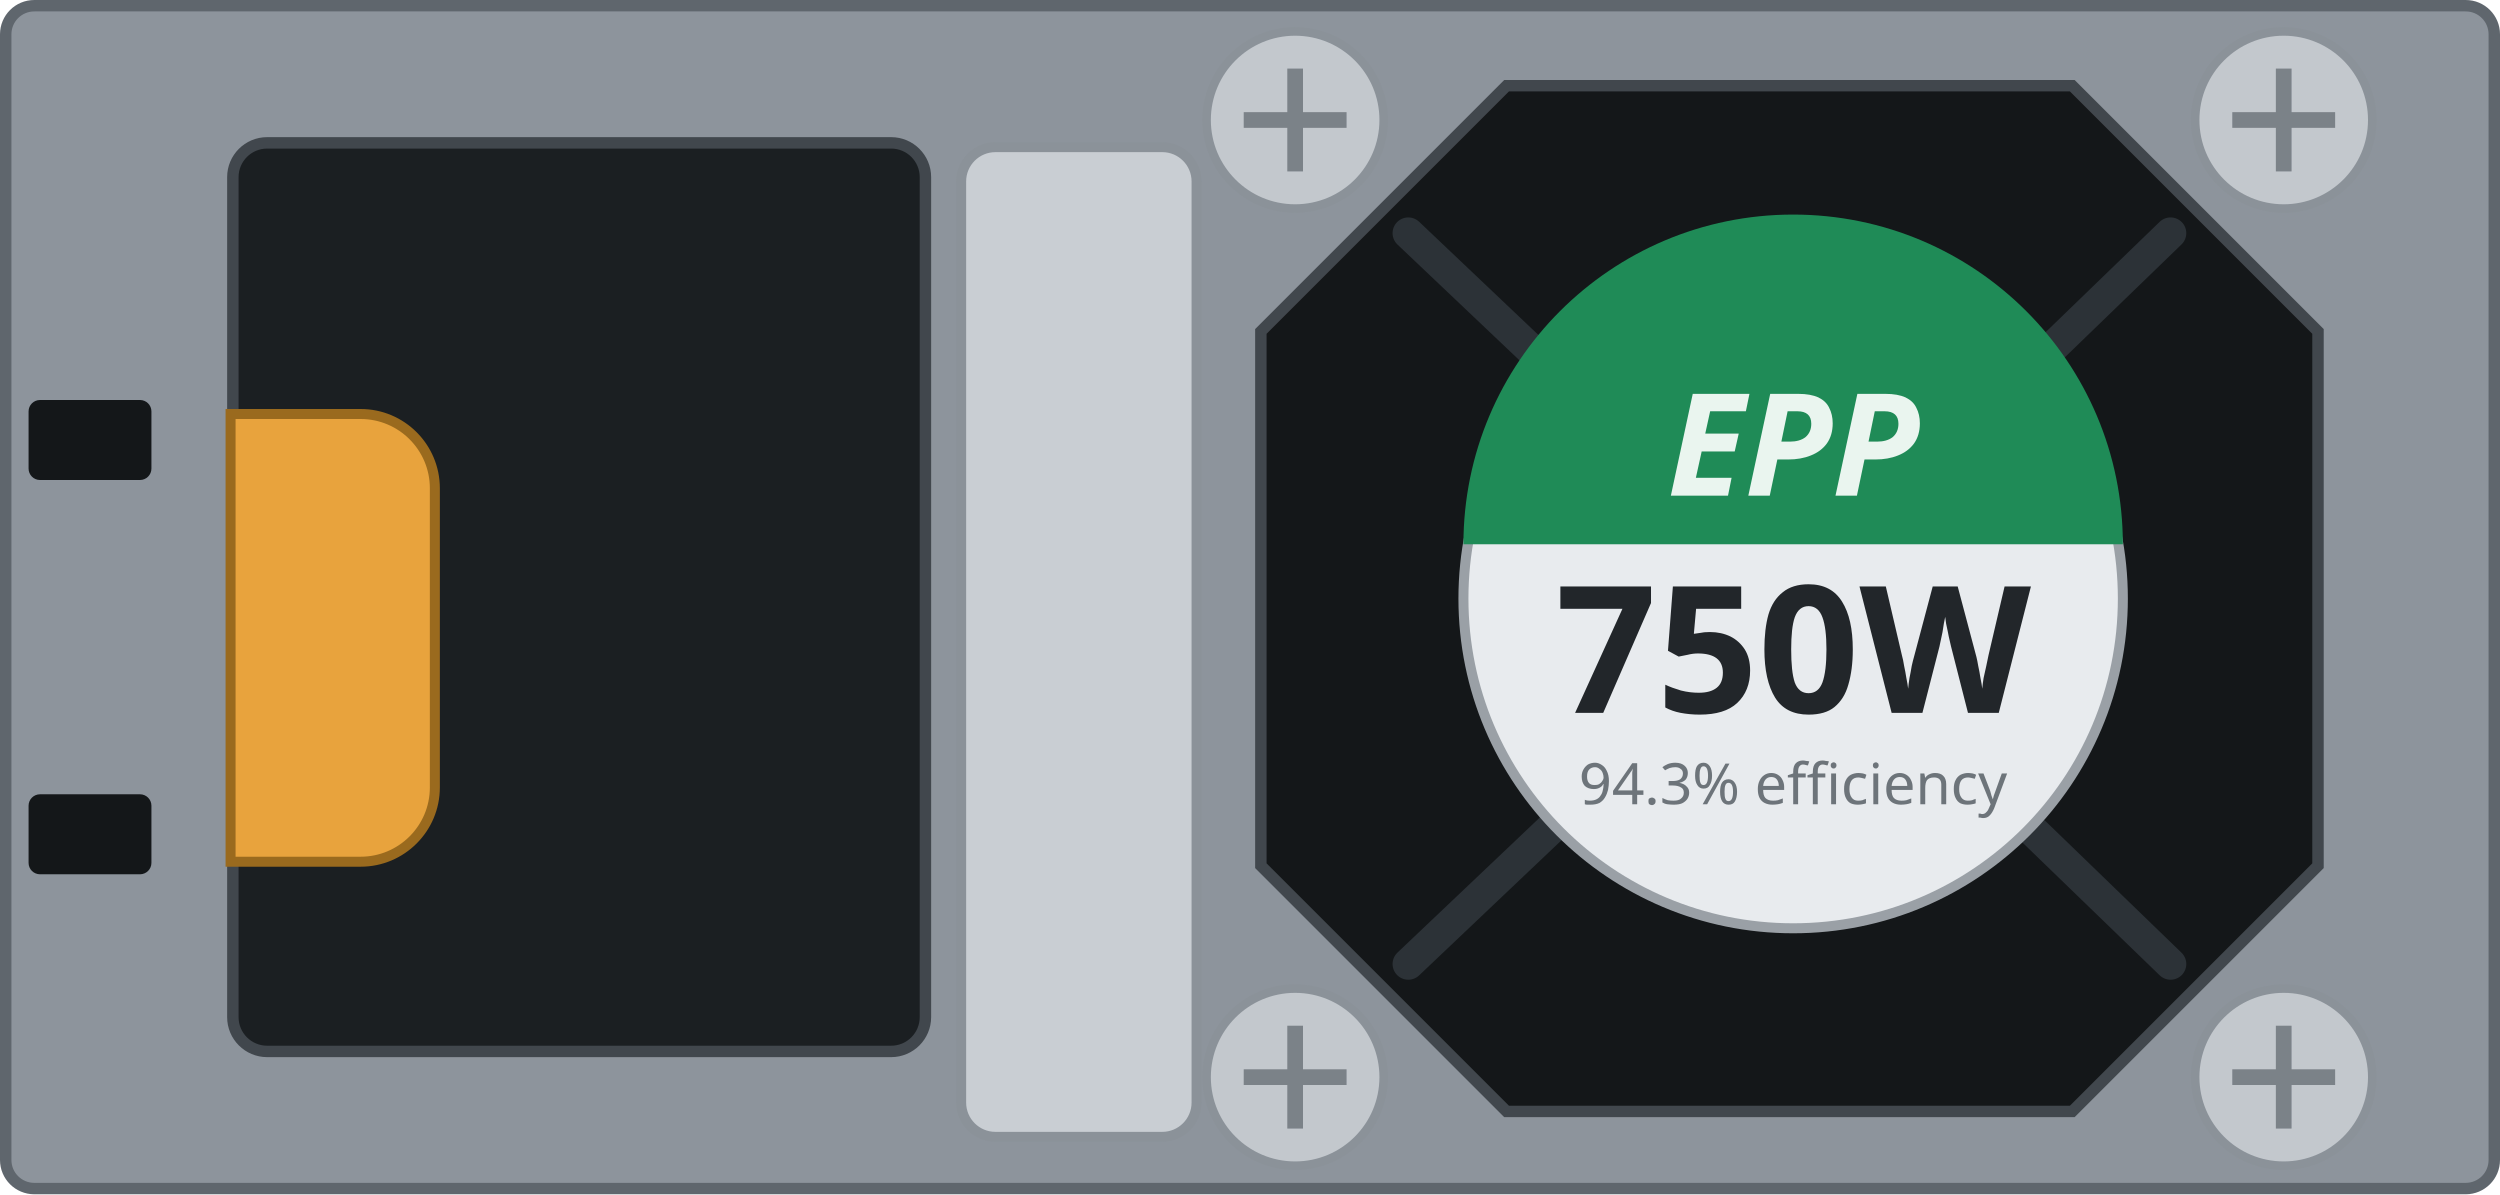
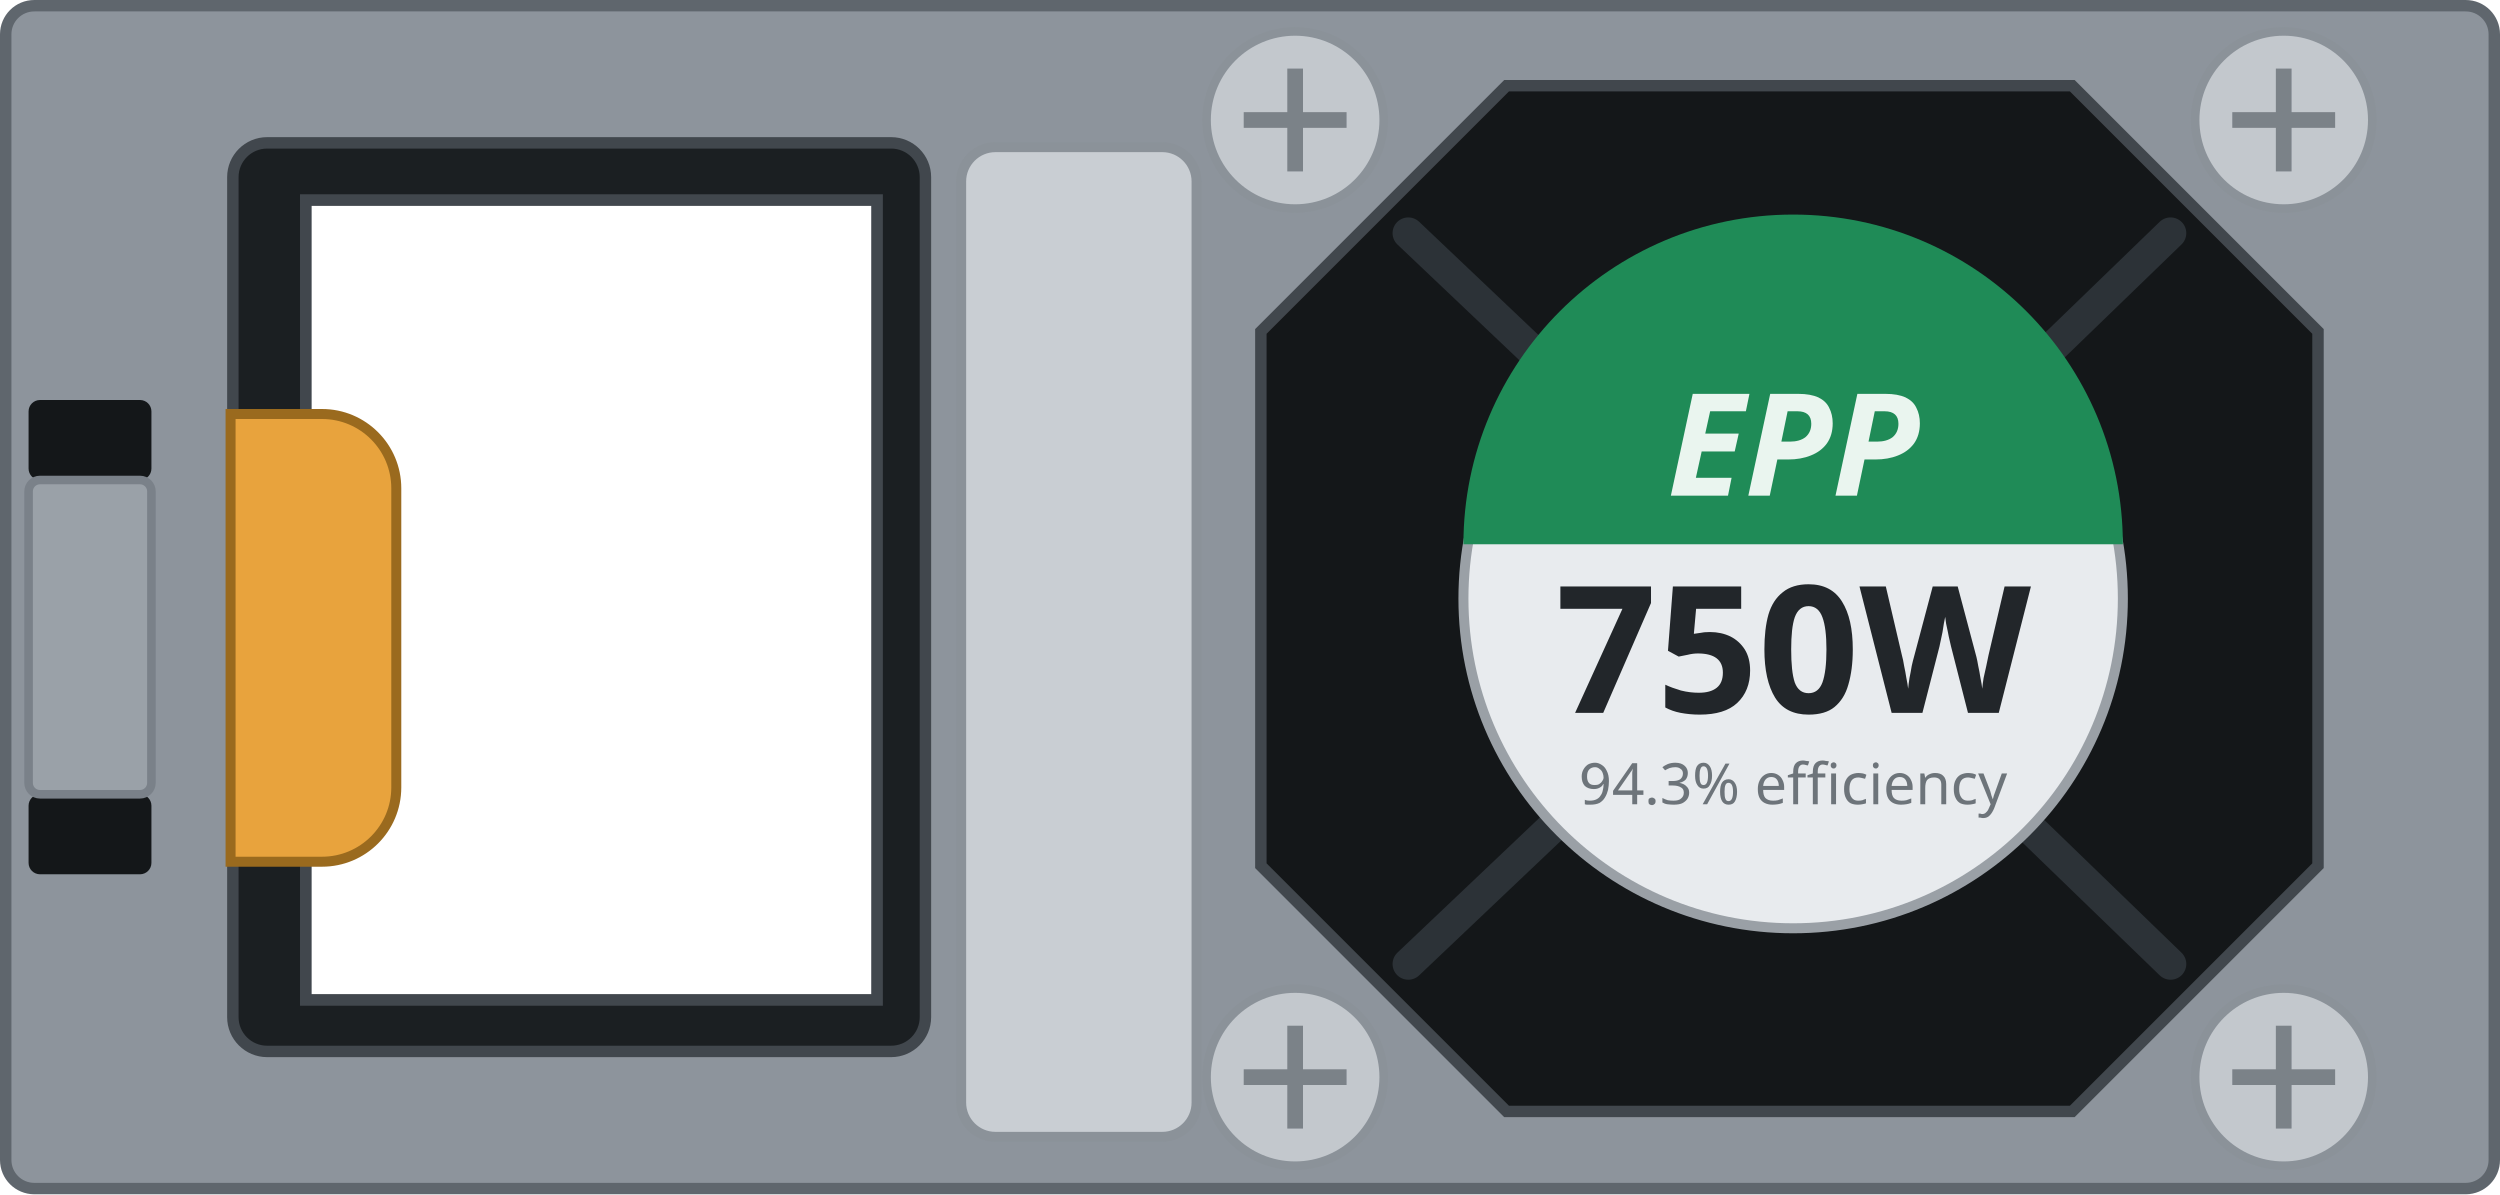
<svg xmlns="http://www.w3.org/2000/svg" width="87.5mm" height="41.8mm" viewBox="0 0 87.5 41.8">
-   <rect x="0.2" y="0.2" width="87.10" height="41.40" rx="1.0" fill="#8d949c" stroke="#5f666d" stroke-width="0.4" />
-   <rect id="inlet-bezel" x="8.15" y="5.0" width="24.24" height="31.8" rx="1.2" fill="#1b1f22" stroke="#41474d" stroke-width="0.4" />
-   <path id="handle" d="M8.07 14.49 h4.55 a2.6 2.6 0 0 1 2.6 2.6 v10.47 a2.6 2.6 0 0 1 -2.6 2.6 h-4.55 Z" fill="var(--led-color, #e8a33d)" stroke="#9a6a1e" stroke-width="0.35" />
+   <path id="body" fill-rule="evenodd" d="M0.2 1.2 a1 1 0 0 1 1 -1 h85.10 a1 1 0 0 1 1 1 v39.40 a1 1 0 0 1 -1 1 h-85.10 a1 1 0 0 1 -1 -1 Z M10.70 7.00 h20.00 v28.00 h-20.00 Z" fill="#8d949c" stroke="#5f666d" stroke-width="0.4" />
+   <path id="inlet-bezel" fill-rule="evenodd" d="M8.15 6.20 a1.2 1.2 0 0 1 1.2 -1.2 h21.84 a1.2 1.2 0 0 1 1.2 1.2 v29.40 a1.2 1.2 0 0 1 -1.2 1.2 h-21.84 a1.2 1.2 0 0 1 -1.2 -1.2 Z M10.70 7.00 h20.00 v28.00 h-20.00 Z" fill="#1b1f22" stroke="#41474d" stroke-width="0.4" />
+   <path id="handle" d="M8.07 14.49 h3.20 a2.6 2.6 0 0 1 2.6 2.6 v10.47 a2.6 2.6 0 0 1 -2.6 2.6 h-3.20 Z" fill="var(--led-color, #e8a33d)" stroke="#9a6a1e" stroke-width="0.35" />
  <rect id="latch-slot-top" x="1.0" y="14.0" width="4.3" height="2.8" rx="0.4" fill="#141719" />
  <rect id="latch-slot-bottom" x="1.0" y="27.8" width="4.3" height="2.8" rx="0.4" fill="#141719" />
+   <rect id="latch-leg" x="1.0" y="16.80" width="4.3" height="11.00" rx="0.4" fill="#9aa1a8" stroke="#7a8189" stroke-width="0.3" />
  <rect id="grip" x="33.64" y="5.15" width="8.24" height="34.64" rx="1.2" fill="#c9ced3" stroke="#8b9299" stroke-width="0.35" />
  <path id="fan" d="M52.73 3.00 H72.53 L81.13 11.60 V30.30 L72.53 38.90 H52.73 L44.13 30.30 V11.60 Z" fill="#141719" stroke="#41474d" stroke-width="0.4" />
  <g stroke="#2c3237" stroke-width="1.1" fill="none" stroke-linecap="round">
    <path d="M49.29 8.16 L54.39 13.00 M75.97 8.16 L71.05 12.92 M75.97 33.74 L71.05 28.98 M49.29 33.74 L54.39 28.90" />
  </g>
  <g>
    <circle id="screw-1" cx="45.33" cy="4.20" r="3.1" fill="#c3c8cd" stroke="#8b9299" stroke-width="0.3" />
    <path d="M43.53 4.20 h3.6 M45.33 2.40 v3.6" stroke="#7b8288" stroke-width="0.55" />
  </g>
  <g>
    <circle id="screw-2" cx="79.93" cy="4.20" r="3.1" fill="#c3c8cd" stroke="#8b9299" stroke-width="0.3" />
    <path d="M78.13 4.20 h3.6 M79.93 2.40 v3.6" stroke="#7b8288" stroke-width="0.55" />
  </g>
  <g>
    <circle id="screw-3" cx="79.93" cy="37.70" r="3.1" fill="#c3c8cd" stroke="#8b9299" stroke-width="0.3" />
    <path d="M78.13 37.70 h3.6 M79.93 35.90 v3.6" stroke="#7b8288" stroke-width="0.55" />
  </g>
  <g>
    <circle id="screw-4" cx="45.33" cy="37.70" r="3.1" fill="#c3c8cd" stroke="#8b9299" stroke-width="0.3" />
    <path d="M43.53 37.70 h3.6 M45.33 35.90 v3.6" stroke="#7b8288" stroke-width="0.55" />
  </g>
  <circle cx="62.76" cy="20.95" r="11.54" fill="#e8ebee" stroke="#9aa0a6" stroke-width="0.35" />
  <path d="M51.22 19.05 A11.54 11.54 0 0 1 74.30 19.05 Z" fill="#1f8b57" />
  <g id="silkscreen">
    <text x="62.76" y="17.35" font-family="sans-serif" font-size="5.0" font-weight="bold" font-style="italic" fill="#eaf5ef" text-anchor="middle">EPP</text>
    <text id="watts" x="62.76" y="24.95" font-family="sans-serif" font-size="6.2" font-weight="bold" fill="#22262a" text-anchor="middle">750W</text>
    <text x="62.76" y="28.15" font-family="sans-serif" font-size="2.0" fill="#6d747a" text-anchor="middle">94.3% efficiency</text>
  </g>
</svg>
